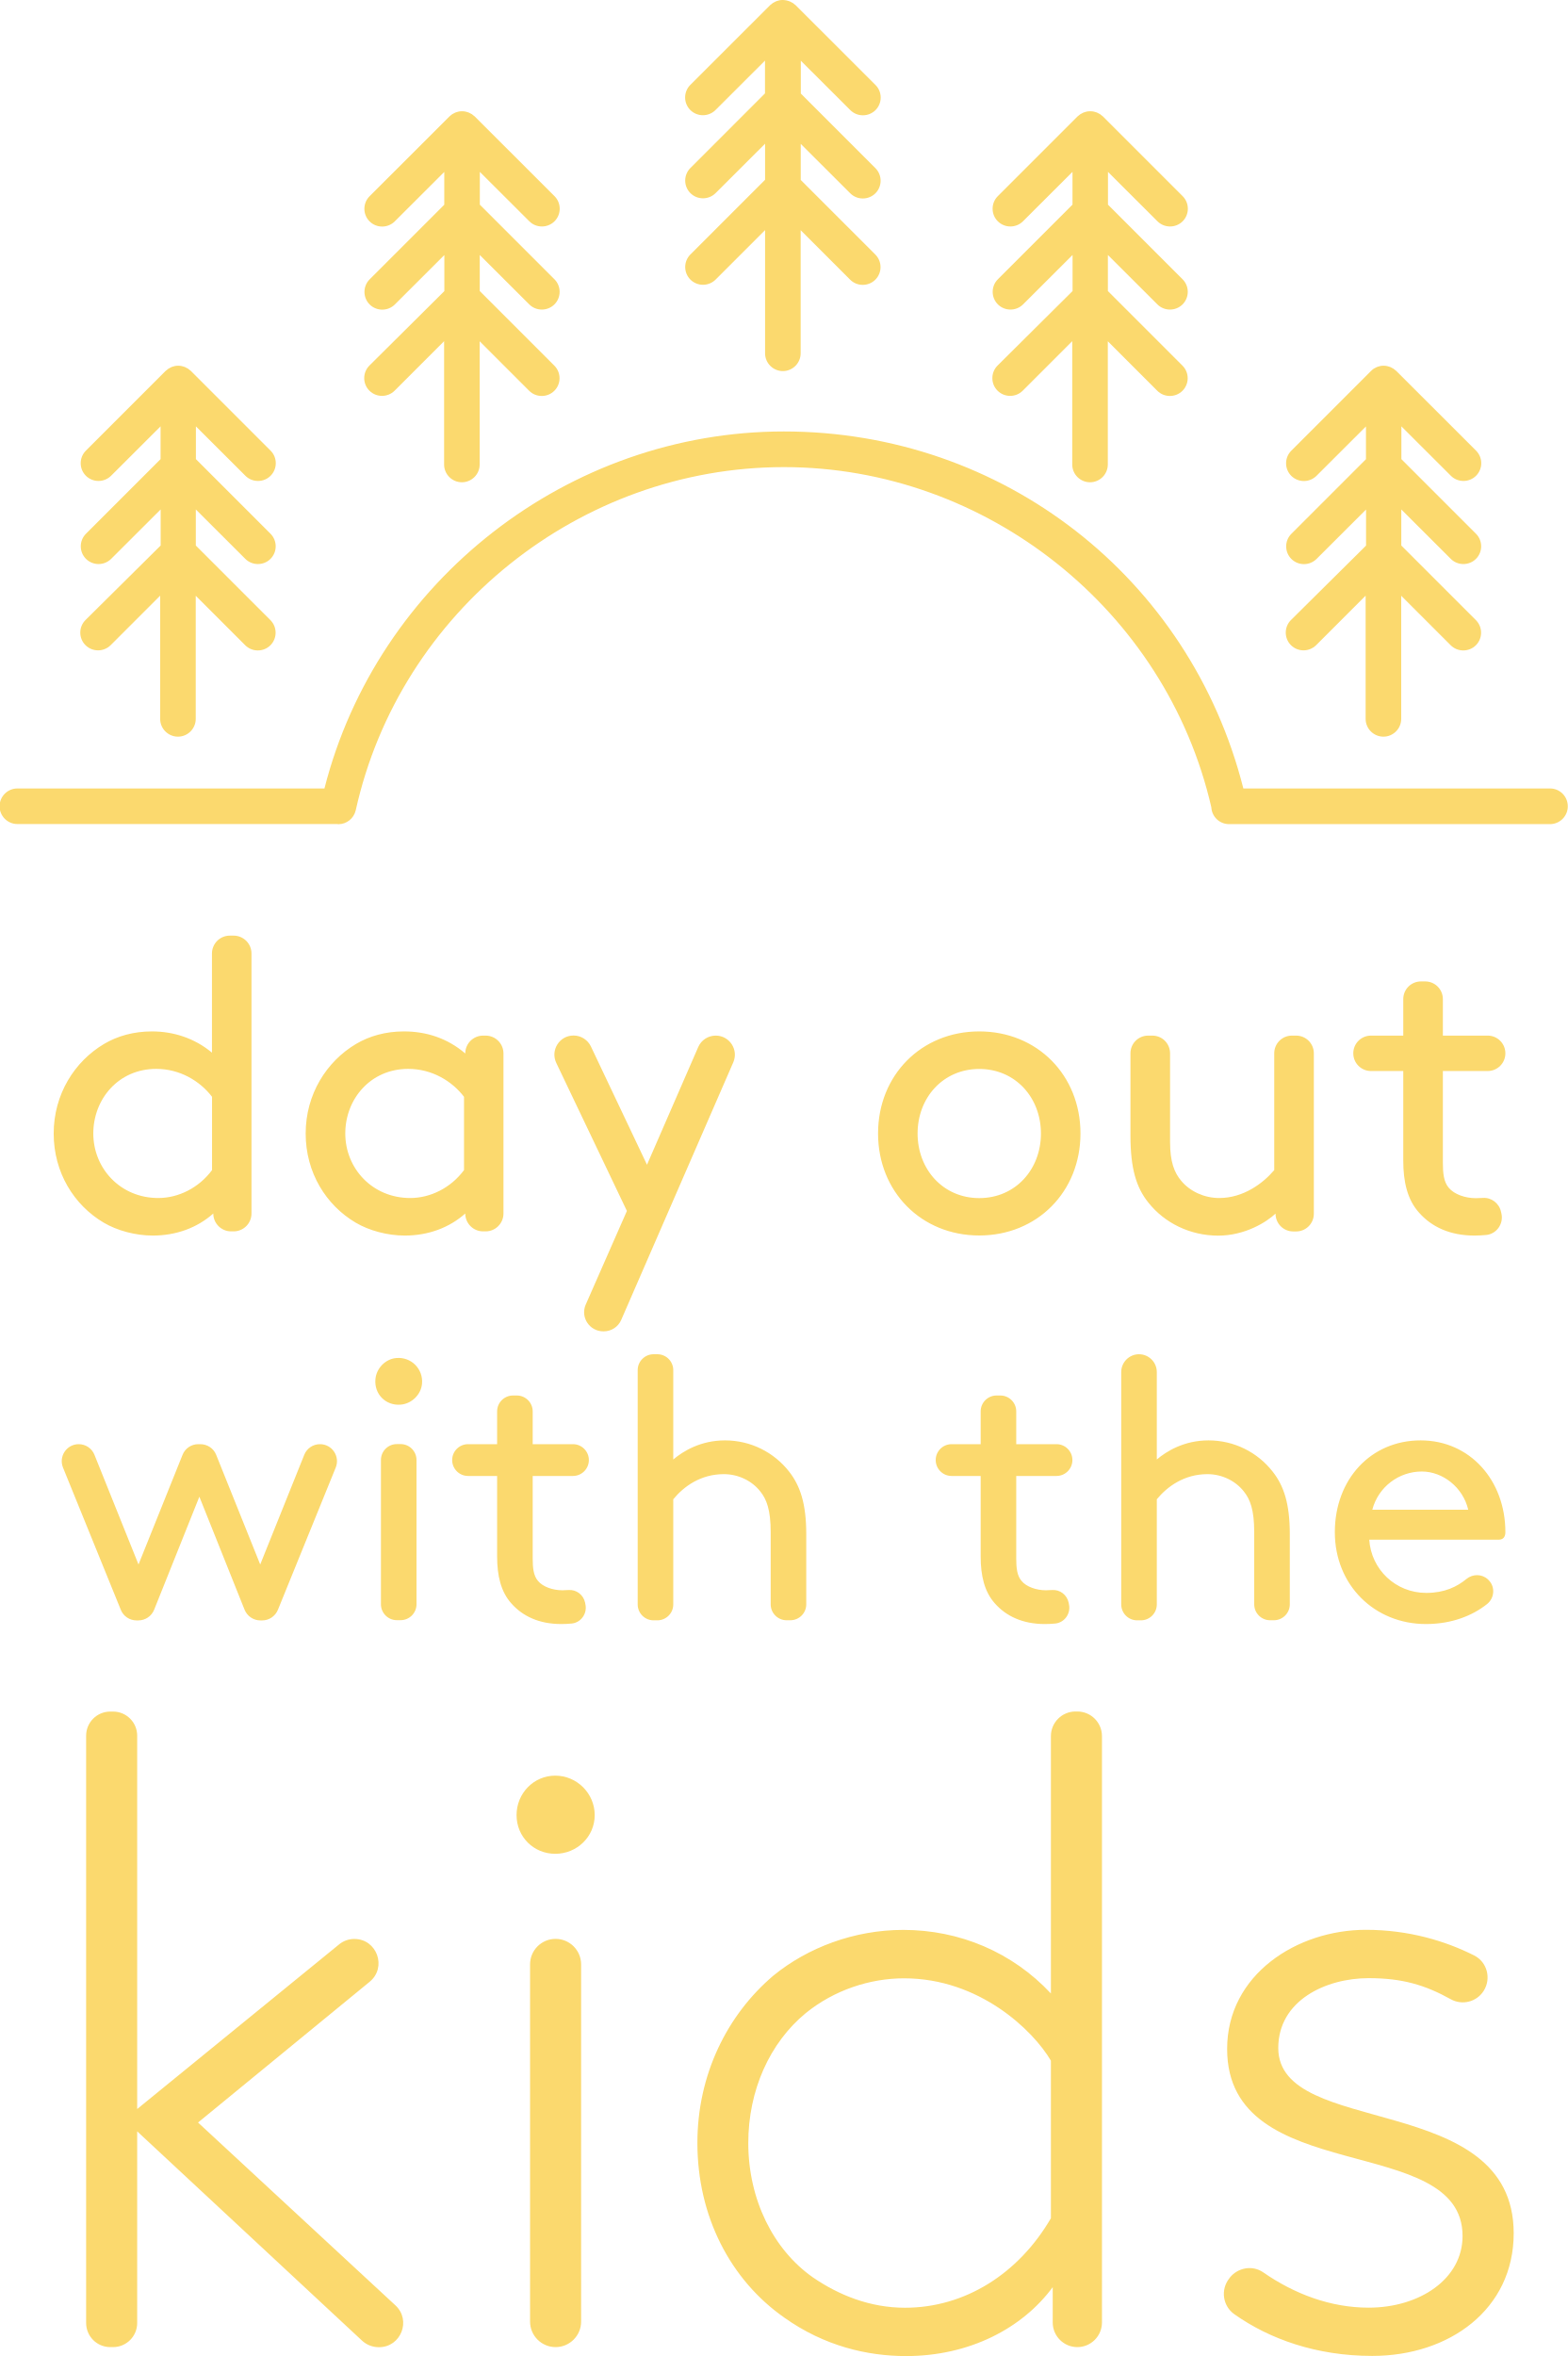
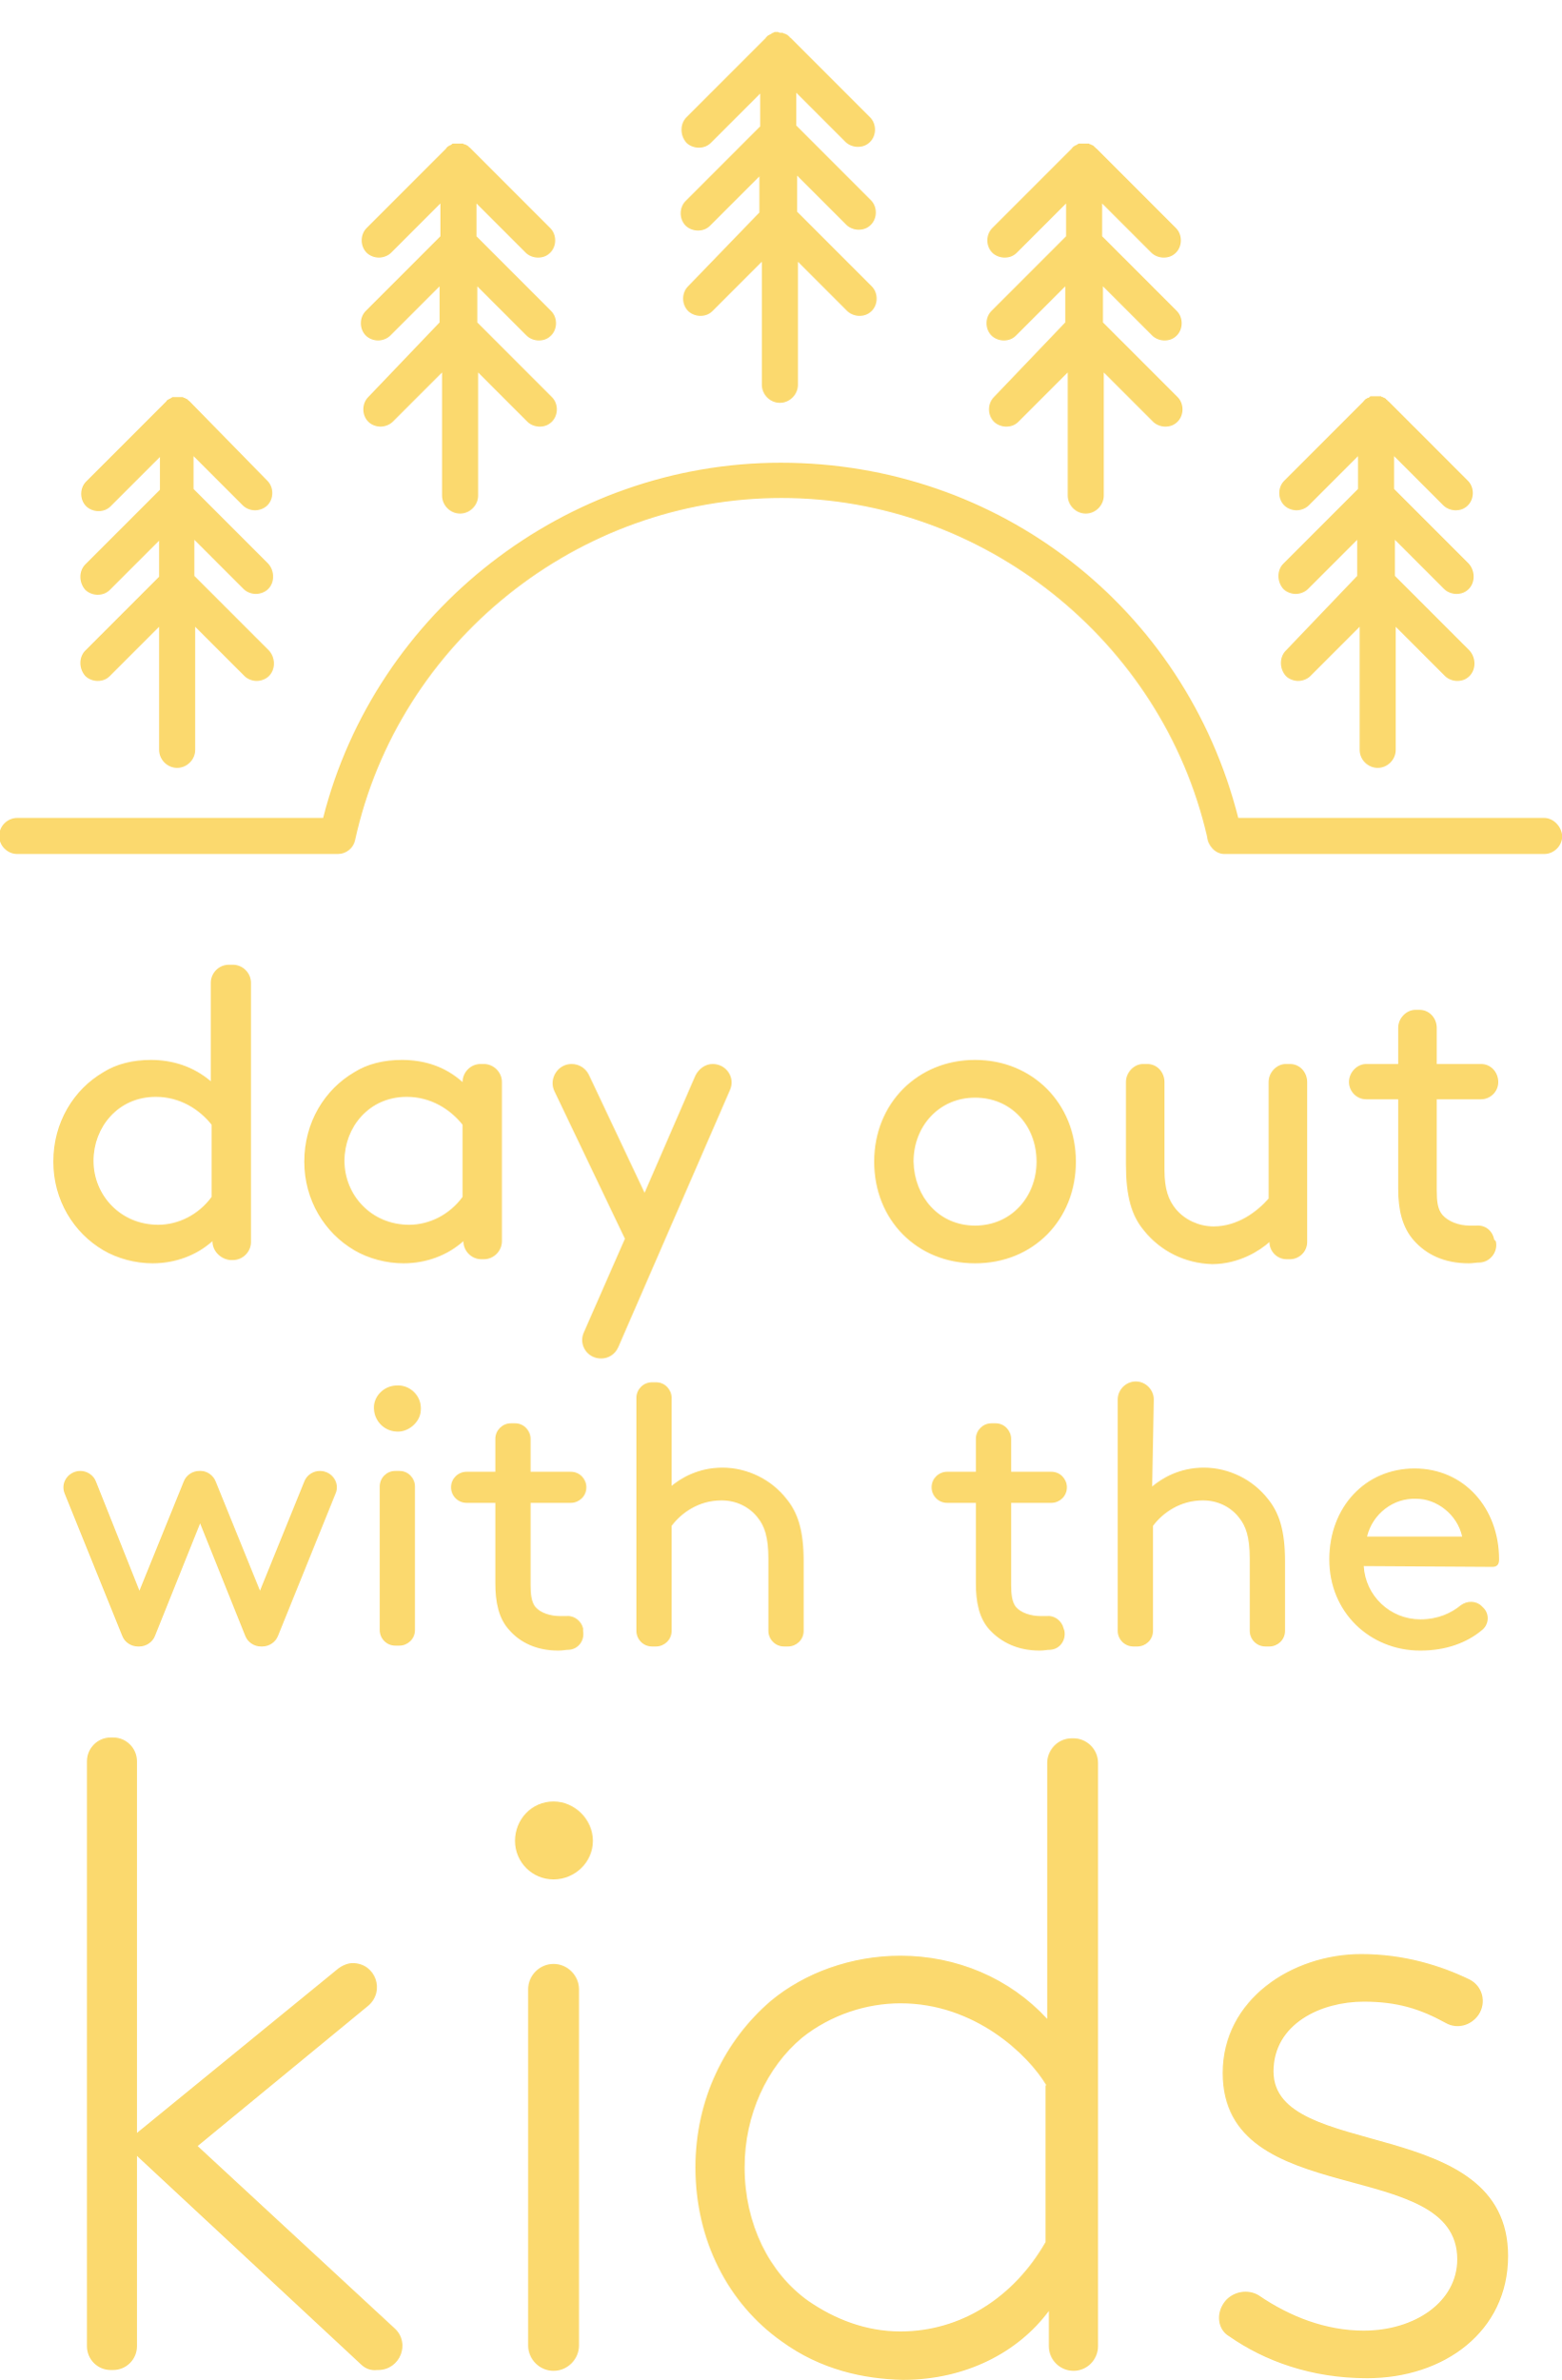
- <svg xmlns="http://www.w3.org/2000/svg" version="1.1" id="Layer_1" x="0px" y="0px" viewBox="0 0 190.39 286.08" style="enable-background:new 0 0 190.39 286.08;" xml:space="preserve">
+ <svg xmlns="http://www.w3.org/2000/svg" version="1.1" id="Layer_1" x="0px" y="0px" viewBox="0 0 190.4 290" style="enable-background:new 0 0 190.4 290;" xml:space="preserve">
  <style type="text/css">
	.st0{fill:#FBD96E;}
</style>
-   <path class="st0" d="M25.9,147.35c-1.92,1.72-4.5,2.68-7.34,2.68c-2.12,0-4.35-0.61-5.97-1.57c-3.59-2.12-6.07-6.07-6.07-10.82  c0-4.76,2.53-8.75,6.12-10.88c1.62-0.96,3.59-1.52,5.82-1.52c2.58,0,5.16,0.81,7.28,2.58v-12.04c0-1.2,0.97-2.17,2.17-2.17h0.46  c1.2,0,2.17,0.97,2.17,2.17v31.57c0,1.2-0.97,2.17-2.17,2.17h-0.3C26.87,149.52,25.9,148.55,25.9,147.35L25.9,147.35z M25.75,133.18  c-1.47-1.92-3.9-3.39-6.78-3.39c-4.6,0-7.64,3.69-7.64,7.84c0,4.25,3.29,7.84,7.89,7.84c2.43,0,4.91-1.21,6.53-3.39V133.18z   M56.5,147.35c-1.92,1.72-4.5,2.68-7.34,2.68c-2.12,0-4.35-0.61-5.97-1.57c-3.59-2.12-6.07-6.07-6.07-10.82  c0-4.76,2.53-8.75,6.12-10.88c1.62-0.96,3.59-1.52,5.82-1.52c2.68,0,5.26,0.81,7.44,2.68v0c0-1.2,0.97-2.17,2.17-2.17h0.3  c1.2,0,2.17,0.97,2.17,2.17v19.43c0,1.2-0.97,2.17-2.17,2.17h-0.3C57.47,149.52,56.5,148.55,56.5,147.35L56.5,147.35z M56.35,133.18  c-1.47-1.92-3.9-3.39-6.78-3.39c-4.6,0-7.64,3.69-7.64,7.84c0,4.25,3.29,7.84,7.89,7.84c2.43,0,4.91-1.21,6.53-3.39V133.18z   M71.13,158.41l5-11.37l-8.58-17.98c-0.73-1.54,0.39-3.32,2.09-3.32h0.02c0.9,0,1.71,0.52,2.1,1.33l6.81,14.36l6.22-14.29  c0.37-0.85,1.2-1.39,2.13-1.39l0,0c1.67,0,2.79,1.71,2.13,3.24l-13.61,31.28c-0.37,0.85-1.2,1.39-2.13,1.39h-0.04  C71.58,161.66,70.46,159.94,71.13,158.41z M118.92,125.24c7.03,0,12.29,5.31,12.29,12.39s-5.26,12.39-12.29,12.39  s-12.29-5.31-12.29-12.39S111.89,125.24,118.92,125.24z M118.92,145.48c4.4,0,7.49-3.49,7.49-7.84c0-4.35-3.09-7.84-7.49-7.84  c-4.4,0-7.49,3.49-7.49,7.84C111.43,141.98,114.52,145.48,118.92,145.48z M139.46,146.03c-1.47-1.82-2.18-4.15-2.18-8.14v-9.99  c0-1.19,0.96-2.15,2.15-2.15h0.51c1.19,0,2.15,0.96,2.15,2.15v10.75c0,2.43,0.51,3.74,1.37,4.75c1.06,1.27,2.78,2.07,4.6,2.07  c2.93,0,5.31-1.77,6.68-3.39V127.9c0-1.19,0.96-2.15,2.15-2.15h0.51c1.19,0,2.15,0.96,2.15,2.15v19.48c0,1.19-0.96,2.15-2.15,2.15  h-0.35c-1.19,0-2.15-0.96-2.15-2.15v-0.02c-1.06,1.01-3.69,2.68-6.98,2.68C144.52,150.03,141.43,148.51,139.46,146.03z   M182.33,147.36c0.28,1.25-0.59,2.48-1.86,2.6c-0.46,0.04-0.94,0.07-1.41,0.07c-2.99,0-5.21-1.06-6.73-2.78  c-1.42-1.57-1.92-3.74-1.92-6.32v-10.88h-3.92c-1.19,0-2.15-0.96-2.15-2.15v0c0-1.19,0.96-2.15,2.15-2.15h3.92v-4.43  c0-1.19,0.96-2.15,2.15-2.15h0.51c1.19,0,2.15,0.96,2.15,2.15v4.43h5.44c1.19,0,2.15,0.96,2.15,2.15v0c0,1.19-0.96,2.15-2.15,2.15  h-5.44v11.13c0,1.27,0.1,2.33,0.71,3.04c0.66,0.81,2.02,1.27,3.29,1.27c0.24,0,0.53-0.01,0.84-0.03c1.05-0.08,2,0.65,2.22,1.68  L182.33,147.36z M26.25,176.65l5.35,13.32l5.35-13.32c0.31-0.78,1.07-1.29,1.91-1.29h0c1.46,0,2.46,1.48,1.91,2.84l-7.02,17.27  c-0.32,0.78-1.07,1.29-1.91,1.29h-0.22c-0.84,0-1.6-0.51-1.92-1.3l-5.49-13.72l-5.49,13.72c-0.31,0.78-1.07,1.3-1.92,1.3h-0.22  c-0.84,0-1.6-0.51-1.91-1.29l-7.02-17.27c-0.55-1.36,0.45-2.84,1.91-2.84h0c0.84,0,1.6,0.51,1.91,1.29l5.35,13.32l5.35-13.32  c0.31-0.78,1.07-1.29,1.91-1.29h0.21C25.18,175.35,25.94,175.87,26.25,176.65z M48.13,164.9c1.8-0.16,3.28,1.32,3.12,3.12  c-0.12,1.33-1.26,2.43-2.59,2.54c-1.81,0.15-3.23-1.27-3.07-3.08C45.7,166.15,46.8,165.01,48.13,164.9z M48.19,175.35h0.46  c1.07,0,1.93,0.87,1.93,1.93v17.52c0,1.07-0.87,1.93-1.93,1.93h-0.46c-1.07,0-1.93-0.87-1.93-1.93v-17.52  C46.26,176.22,47.12,175.35,48.19,175.35z M71.09,194.8c0.25,1.12-0.53,2.23-1.67,2.34c-0.42,0.04-0.85,0.06-1.27,0.06  c-2.69,0-4.69-0.96-6.05-2.5c-1.27-1.41-1.73-3.37-1.73-5.69v-9.79h-3.53c-1.07,0-1.93-0.87-1.93-1.93l0,0  c0-1.07,0.87-1.93,1.93-1.93h3.53v-3.98c0-1.07,0.87-1.93,1.93-1.93h0.46c1.07,0,1.93,0.87,1.93,1.93v3.98h4.89  c1.07,0,1.93,0.87,1.93,1.93l0,0c0,1.07-0.87,1.93-1.93,1.93h-4.89v10.01c0,1.14,0.09,2.09,0.64,2.73c0.59,0.73,1.82,1.14,2.96,1.14  c0.21,0,0.48-0.01,0.76-0.03c0.95-0.07,1.8,0.59,2,1.52L71.09,194.8z M81.76,177.22c1.18-1,3.32-2.32,6.28-2.32  c3.14,0,5.96,1.46,7.78,3.78c1.36,1.73,2.09,3.92,2.09,7.6v8.53c0,1.07-0.87,1.93-1.93,1.93h-0.46c-1.07,0-1.93-0.87-1.93-1.93  v-8.76c0-2.73-0.5-4.01-1.27-4.96c-1-1.27-2.64-2.09-4.42-2.09c-2.82,0-4.87,1.5-6.14,3.05v12.77c0,1.07-0.87,1.93-1.93,1.93h-0.46  c-1.07,0-1.93-0.87-1.93-1.93v-28.45c0-1.07,0.87-1.93,1.93-1.93h0.46c1.07,0,1.93,0.87,1.93,1.93V177.22z M129.81,194.8  c0.25,1.12-0.53,2.23-1.67,2.34c-0.42,0.04-0.85,0.06-1.27,0.06c-2.68,0-4.69-0.96-6.05-2.5c-1.27-1.41-1.73-3.37-1.73-5.69v-9.79  h-3.53c-1.07,0-1.93-0.87-1.93-1.93l0,0c0-1.07,0.87-1.93,1.93-1.93h3.53v-3.98c0-1.07,0.87-1.93,1.93-1.93h0.46  c1.07,0,1.93,0.87,1.93,1.93v3.98h4.89c1.07,0,1.93,0.87,1.93,1.93l0,0c0,1.07-0.87,1.93-1.93,1.93h-4.89v10.01  c0,1.14,0.09,2.09,0.64,2.73c0.59,0.73,1.82,1.14,2.96,1.14c0.21,0,0.48-0.01,0.76-0.03c0.95-0.07,1.8,0.59,2,1.52L129.81,194.8z   M140.48,177.22c1.18-1,3.32-2.32,6.28-2.32c3.14,0,5.96,1.46,7.78,3.78c1.37,1.73,2.09,3.92,2.09,7.6v8.53  c0,1.07-0.87,1.93-1.93,1.93h-0.46c-1.07,0-1.93-0.87-1.93-1.93v-8.76c0-2.73-0.5-4.01-1.27-4.96c-1-1.27-2.64-2.09-4.41-2.09  c-2.82,0-4.87,1.5-6.15,3.05v12.77c0,1.07-0.87,1.93-1.93,1.93h-0.46c-1.07,0-1.93-0.87-1.93-1.93v-28.22  c0-1.19,0.97-2.16,2.16-2.16l0,0c1.19,0,2.16,0.97,2.16,2.16V177.22z M166.28,186.96c0.23,3.6,3.19,6.46,6.92,6.46  c2.24,0,3.75-0.76,4.88-1.69c0.77-0.63,1.88-0.63,2.61,0.05l0.05,0.05c0.86,0.82,0.77,2.21-0.16,2.95  c-1.73,1.37-4.22,2.42-7.42,2.42c-6.24,0-11.06-4.73-11.06-11.15c0-6.42,4.37-11.15,10.42-11.15c5.96,0,10.29,4.82,10.29,11.15  c0,0.37-0.12,0.9-0.79,0.91H166.28z M166.65,183.32h11.65c-0.64-2.73-3.1-4.64-5.64-4.64C169.88,178.68,167.38,180.54,166.65,183.32  z M43.96,284.21L16.66,258.8v23.27c0,1.62-1.31,2.93-2.93,2.93h-0.34c-1.62,0-2.93-1.31-2.93-2.93v-71.31  c0-1.62,1.31-2.93,2.93-2.93h0.34c1.62,0,2.93,1.31,2.93,2.93v45.33l24.52-19.99c0.52-0.43,1.18-0.66,1.85-0.66h0  c2.75,0,3.99,3.45,1.86,5.2l-20.84,17.09l23.97,22.2c1.96,1.81,0.67,5.08-1.99,5.08h-0.07C45.22,285,44.51,284.72,43.96,284.21z   M67.43,215.61c2.63,0,4.79,2.16,4.79,4.79c0,2.63-2.16,4.7-4.79,4.7c-2.63,0-4.7-2.07-4.7-4.7  C62.73,217.77,64.8,215.61,67.43,215.61z M67.47,235.43L67.47,235.43c1.71,0,3.1,1.39,3.1,3.1v43.37c0,1.71-1.39,3.1-3.1,3.1h0  c-1.71,0-3.1-1.39-3.1-3.1v-43.37C64.37,236.82,65.75,235.43,67.47,235.43z M95.23,281.41c-6.52-4.57-10.54-12.28-10.54-21.2  c0-8.26,3.59-15.54,9.24-20.33c4.13-3.37,9.78-5.54,15.76-5.54c6.85,0,13.26,2.72,17.93,7.72v-31.25c0-1.65,1.34-2.99,2.99-2.99  h0.22c1.65,0,2.99,1.34,2.99,2.99v71.2c0,1.65-1.34,2.99-2.99,2.99h0c-1.65,0-2.99-1.34-2.99-2.99v-4.29  c-3.69,5-10.11,8.37-17.83,8.37C105.34,286.08,100.12,284.89,95.23,281.41z M127.62,250.22c-2.17-3.7-8.7-10-17.83-10  c-4.13,0-8.48,1.41-11.96,4.24c-4.35,3.59-6.96,9.35-6.96,15.76c0,6.85,3.04,12.94,7.83,16.3c3.15,2.17,6.96,3.7,11.2,3.7  c7.28,0,13.8-4.13,17.72-10.87V250.22z M149.34,276.57c0.98-1.23,2.76-1.55,4.06-0.65c3.79,2.63,8.18,4.29,12.8,4.29  c6.2,0,11.41-3.48,11.41-8.7c0-12.72-28.59-5.76-28.59-22.72c0-9.02,8.48-14.46,16.85-14.46c5.2,0,9.68,1.36,13.16,3.12  c1.58,0.8,2.09,2.81,1.14,4.3l0,0c-0.85,1.34-2.61,1.78-3.99,1.01c-3.12-1.73-5.88-2.56-9.97-2.56c-5.22,0-10.98,2.72-10.98,8.48  c0,10.98,28.59,5.11,28.59,22.5c0,9.24-7.83,14.89-17.17,14.89c-6.82,0-12.52-2.07-16.75-5.06c-1.42-1-1.7-2.99-0.62-4.35  L149.34,276.57z M188.23,95.74h-37.24c-6.48-25.6-29.2-43.35-55.79-43.35C69,52.39,45.82,70.52,39.4,95.74H2.11  c-1.19,0-2.16,0.97-2.16,2.16c0,1.19,0.97,2.16,2.16,2.16h38.83c0.05,0,0.1,0.02,0.15,0.02c0.99,0,1.88-0.69,2.11-1.69  c5.35-24.15,27.22-41.67,51.99-41.67c24.61,0,46.41,17.36,51.91,41.3c0.06,1.14,0.99,2.05,2.15,2.05h38.98  c1.19,0,2.16-0.97,2.16-2.16C190.39,96.7,189.42,95.74,188.23,95.74z M83.84,30.9c-0.84,0.84-0.84,2.21,0,3.05  c0.42,0.42,0.98,0.63,1.53,0.63c0.55,0,1.11-0.21,1.53-0.63l6.01-6.01v14.96c0,1.19,0.97,2.16,2.16,2.16c1.19,0,2.16-0.97,2.16-2.16  V27.95l6.01,6.01c0.42,0.42,0.97,0.63,1.53,0.63c0.55,0,1.11-0.21,1.53-0.63c0.84-0.84,0.84-2.21,0-3.05l-9.06-9.06v-4.38l6.01,6  c0.42,0.42,0.97,0.63,1.53,0.63c0.55,0,1.11-0.21,1.53-0.63c0.84-0.84,0.84-2.21,0-3.05l-9.06-9.06V7.37l6.01,6  c0.42,0.42,0.97,0.63,1.53,0.63c0.55,0,1.11-0.21,1.53-0.63c0.84-0.84,0.84-2.21,0-3.05l-9.7-9.69c-0.02-0.02-0.05-0.04-0.08-0.06  c-0.08-0.07-0.16-0.14-0.25-0.2c-0.06-0.04-0.12-0.07-0.19-0.1c-0.06-0.03-0.12-0.07-0.19-0.1c-0.07-0.03-0.15-0.05-0.22-0.07  c-0.06-0.02-0.12-0.04-0.18-0.05C95.36,0.02,95.23,0.01,95.1,0c-0.01,0-0.03,0-0.04,0c-0.01,0-0.03,0-0.04,0  c-0.13,0-0.26,0.01-0.38,0.04c-0.06,0.01-0.12,0.04-0.18,0.05c-0.07,0.02-0.15,0.04-0.22,0.07c-0.07,0.03-0.12,0.06-0.19,0.1  c-0.06,0.03-0.13,0.06-0.19,0.1c-0.09,0.06-0.17,0.13-0.25,0.2c-0.02,0.02-0.05,0.04-0.08,0.06l-9.7,9.69  c-0.84,0.84-0.84,2.21,0,3.05c0.42,0.42,0.98,0.63,1.53,0.63c0.55,0,1.11-0.21,1.53-0.63l6.01-6v3.98l-9.06,9.06  c-0.84,0.84-0.84,2.21,0,3.05c0.42,0.42,0.98,0.63,1.53,0.63c0.55,0,1.11-0.21,1.53-0.63l6.01-6v4.38L83.84,30.9z M121.14,44.39  c-0.84,0.84-0.84,2.21,0,3.05c0.42,0.42,0.98,0.63,1.53,0.63c0.55,0,1.11-0.21,1.53-0.63l6.01-6.01V56.4c0,1.19,0.97,2.16,2.16,2.16  c1.19,0,2.16-0.97,2.16-2.16V41.44l6.01,6.01c0.42,0.42,0.97,0.63,1.53,0.63c0.55,0,1.11-0.21,1.53-0.63c0.84-0.84,0.84-2.21,0-3.05  l-9.06-9.06v-4.38l6.01,6c0.42,0.42,0.97,0.63,1.53,0.63c0.55,0,1.11-0.21,1.53-0.63c0.84-0.84,0.84-2.21,0-3.05l-9.06-9.06v-3.98  l6.01,6c0.42,0.42,0.97,0.63,1.53,0.63c0.55,0,1.11-0.21,1.53-0.63c0.84-0.84,0.84-2.21,0-3.05l-9.69-9.69  c-0.02-0.02-0.05-0.04-0.08-0.06c-0.08-0.07-0.16-0.14-0.25-0.2c-0.06-0.04-0.12-0.07-0.19-0.1c-0.06-0.03-0.12-0.07-0.19-0.1  c-0.07-0.03-0.15-0.05-0.22-0.07c-0.06-0.02-0.12-0.04-0.18-0.05c-0.13-0.03-0.26-0.04-0.38-0.04c-0.01,0-0.03,0-0.04,0  c-0.01,0-0.03,0-0.04,0c-0.13,0-0.26,0.01-0.39,0.04c-0.06,0.01-0.12,0.04-0.18,0.05c-0.07,0.02-0.15,0.04-0.22,0.07  c-0.07,0.03-0.12,0.06-0.19,0.1c-0.06,0.03-0.13,0.06-0.19,0.1c-0.09,0.06-0.17,0.13-0.25,0.2c-0.02,0.02-0.05,0.04-0.08,0.06  l-9.69,9.69c-0.84,0.84-0.84,2.21,0,3.05c0.42,0.42,0.98,0.63,1.53,0.63c0.55,0,1.11-0.21,1.53-0.63l6.01-6v3.98l-9.06,9.06  c-0.84,0.84-0.84,2.21,0,3.05c0.42,0.42,0.98,0.63,1.53,0.63c0.55,0,1.11-0.21,1.53-0.63l6.01-6v4.38L121.14,44.39z M156.77,75.29  c-0.84,0.84-0.84,2.21,0,3.05c0.42,0.42,0.98,0.63,1.53,0.63s1.1-0.21,1.53-0.63l6.01-6.01v14.96c0,1.19,0.97,2.16,2.16,2.16  c1.19,0,2.16-0.97,2.16-2.16V72.34l6.01,6.01c0.42,0.42,0.97,0.63,1.53,0.63c0.55,0,1.11-0.21,1.53-0.63c0.84-0.84,0.84-2.21,0-3.05  l-9.06-9.06v-4.38l6.01,6c0.42,0.42,0.97,0.63,1.53,0.63c0.55,0,1.11-0.21,1.53-0.63c0.84-0.84,0.84-2.21,0-3.05l-9.06-9.06v-3.98  l6.01,6c0.42,0.42,0.97,0.63,1.53,0.63c0.55,0,1.11-0.21,1.53-0.63c0.84-0.84,0.84-2.21,0-3.05l-9.7-9.69  c-0.02-0.02-0.05-0.04-0.08-0.06c-0.08-0.07-0.16-0.14-0.25-0.2c-0.06-0.04-0.12-0.07-0.19-0.1c-0.06-0.03-0.12-0.07-0.19-0.1  c-0.07-0.03-0.15-0.05-0.22-0.07c-0.06-0.02-0.12-0.04-0.18-0.05c-0.13-0.03-0.26-0.04-0.38-0.04c-0.01,0-0.02,0-0.04,0  s-0.03,0-0.04,0c-0.13,0-0.26,0.01-0.38,0.04c-0.06,0.01-0.12,0.04-0.18,0.05c-0.07,0.02-0.15,0.04-0.22,0.07  c-0.07,0.03-0.12,0.06-0.19,0.1c-0.06,0.03-0.13,0.06-0.19,0.1c-0.09,0.06-0.17,0.13-0.24,0.2c-0.03,0.02-0.06,0.04-0.08,0.07  l-9.69,9.69c-0.84,0.84-0.84,2.21,0,3.05c0.42,0.42,0.98,0.63,1.53,0.63s1.1-0.21,1.53-0.63l6.01-6v3.98l-9.06,9.06  c-0.84,0.84-0.84,2.21,0,3.05c0.42,0.42,0.98,0.63,1.53,0.63s1.1-0.21,1.53-0.63l6.01-6v4.38L156.77,75.29z M10.38,75.29  c-0.84,0.84-0.84,2.21,0,3.05c0.42,0.42,0.98,0.63,1.53,0.63c0.55,0,1.1-0.21,1.53-0.63l6.01-6.01v14.96c0,1.19,0.97,2.16,2.16,2.16  c1.19,0,2.16-0.97,2.16-2.16V72.34l6.01,6.01c0.42,0.42,0.97,0.63,1.53,0.63s1.11-0.21,1.53-0.63c0.84-0.84,0.84-2.21,0-3.05  l-9.06-9.06v-4.38l6.01,6c0.42,0.42,0.97,0.63,1.53,0.63s1.11-0.21,1.53-0.63c0.84-0.84,0.84-2.21,0-3.05l-9.06-9.06v-3.98l6.01,6  c0.42,0.42,0.97,0.63,1.53,0.63s1.11-0.21,1.53-0.63c0.84-0.84,0.84-2.21,0-3.05l-9.69-9.69c-0.02-0.02-0.05-0.04-0.08-0.06  c-0.08-0.07-0.16-0.14-0.25-0.2c-0.06-0.04-0.12-0.07-0.19-0.1c-0.06-0.03-0.12-0.07-0.19-0.1c-0.07-0.03-0.15-0.05-0.22-0.07  c-0.06-0.02-0.12-0.04-0.18-0.05c-0.13-0.03-0.26-0.04-0.38-0.04c-0.01,0-0.03,0-0.04,0c-0.01,0-0.02,0-0.04,0  c-0.13,0-0.26,0.01-0.38,0.04c-0.06,0.01-0.12,0.04-0.18,0.05c-0.07,0.02-0.15,0.04-0.22,0.07c-0.06,0.03-0.12,0.06-0.18,0.1  c-0.06,0.03-0.13,0.06-0.19,0.1c-0.09,0.06-0.17,0.13-0.25,0.2c-0.03,0.02-0.05,0.04-0.08,0.06l-9.69,9.69  c-0.84,0.84-0.84,2.21,0,3.05c0.42,0.42,0.98,0.63,1.53,0.63c0.55,0,1.1-0.21,1.53-0.63l6.01-6v3.98l-9.06,9.06  c-0.84,0.84-0.84,2.21,0,3.05c0.42,0.42,0.98,0.63,1.53,0.63c0.55,0,1.1-0.21,1.53-0.63l6.01-6v4.38L10.38,75.29z M44.86,44.39  c-0.84,0.84-0.84,2.21,0,3.05c0.42,0.42,0.98,0.63,1.53,0.63c0.55,0,1.11-0.21,1.53-0.63l6.01-6.01V56.4c0,1.19,0.97,2.16,2.16,2.16  c1.19,0,2.16-0.97,2.16-2.16V41.44l6.01,6.01c0.42,0.42,0.97,0.63,1.53,0.63c0.55,0,1.11-0.21,1.53-0.63c0.84-0.84,0.84-2.21,0-3.05  l-9.06-9.06v-4.38l6.01,6c0.42,0.42,0.97,0.63,1.53,0.63c0.55,0,1.11-0.21,1.53-0.63c0.84-0.84,0.84-2.21,0-3.05l-9.06-9.06v-3.98  l6.01,6c0.42,0.42,0.97,0.63,1.53,0.63c0.55,0,1.11-0.21,1.53-0.63c0.84-0.84,0.84-2.21,0-3.05l-9.7-9.69  c-0.02-0.02-0.05-0.04-0.08-0.06c-0.08-0.07-0.16-0.14-0.25-0.2c-0.06-0.04-0.12-0.07-0.19-0.1c-0.06-0.03-0.12-0.07-0.19-0.1  c-0.07-0.03-0.15-0.05-0.22-0.07c-0.06-0.02-0.12-0.04-0.18-0.05c-0.13-0.03-0.26-0.04-0.38-0.04c-0.01,0-0.03,0-0.04,0  c-0.01,0-0.03,0-0.04,0c-0.13,0-0.26,0.01-0.38,0.04c-0.06,0.01-0.12,0.04-0.18,0.05c-0.07,0.02-0.15,0.04-0.22,0.07  c-0.07,0.03-0.12,0.06-0.19,0.1c-0.06,0.03-0.13,0.06-0.19,0.1c-0.09,0.06-0.17,0.13-0.25,0.2c-0.03,0.02-0.06,0.04-0.08,0.07  l-9.7,9.69c-0.84,0.84-0.84,2.21,0,3.05c0.42,0.42,0.98,0.63,1.53,0.63c0.55,0,1.11-0.21,1.53-0.63l6.01-6v3.98l-9.06,9.06  c-0.84,0.84-0.84,2.21,0,3.05c0.42,0.42,0.98,0.63,1.53,0.63c0.55,0,1.11-0.21,1.53-0.63l6.01-6v4.38L44.86,44.39z" />
+   <path class="st0" d="M25.9,151.3c-1.9,1.7-4.5,2.7-7.3,2.7c-2.1,0-4.3-0.6-6-1.6c-3.6-2.1-6.1-6.1-6.1-10.8c0-4.8,2.5-8.8,6.1-10.9  c1.6-1,3.6-1.5,5.8-1.5c2.6,0,5.2,0.8,7.3,2.6v-12c0-1.2,1-2.2,2.2-2.2h0.5c1.2,0,2.2,1,2.2,2.2v31.6c0,1.2-1,2.2-2.2,2.2h-0.3  C26.9,153.5,25.9,152.5,25.9,151.3L25.9,151.3z M25.8,137.1c-1.5-1.9-3.9-3.4-6.8-3.4c-4.6,0-7.6,3.7-7.6,7.8c0,4.2,3.3,7.8,7.9,7.8  c2.4,0,4.9-1.2,6.5-3.4V137.1z M56.5,151.3c-1.9,1.7-4.5,2.7-7.3,2.7c-2.1,0-4.3-0.6-6-1.6c-3.6-2.1-6.1-6.1-6.1-10.8  c0-4.8,2.5-8.8,6.1-10.9c1.6-1,3.6-1.5,5.8-1.5c2.7,0,5.3,0.8,7.4,2.7l0,0c0-1.2,1-2.2,2.2-2.2H59c1.2,0,2.2,1,2.2,2.2v19.4  c0,1.2-1,2.2-2.2,2.2h-0.3C57.5,153.5,56.5,152.5,56.5,151.3L56.5,151.3z M56.4,137.1c-1.5-1.9-3.9-3.4-6.8-3.4  c-4.6,0-7.6,3.7-7.6,7.8c0,4.2,3.3,7.8,7.9,7.8c2.4,0,4.9-1.2,6.5-3.4V137.1z M71.2,162.4l5-11.4l-8.6-18c-0.7-1.5,0.4-3.3,2.1-3.3  h0c0.9,0,1.7,0.5,2.1,1.3l6.8,14.4l6.2-14.3c0.4-0.8,1.2-1.4,2.1-1.4l0,0c1.7,0,2.8,1.7,2.1,3.2l-13.6,31.3  c-0.4,0.9-1.2,1.4-2.1,1.4h0C71.6,165.6,70.5,163.9,71.2,162.4z M118.9,129.2c7,0,12.3,5.3,12.3,12.4S126,154,118.9,154  s-12.3-5.3-12.3-12.4S111.9,129.2,118.9,129.2z M118.9,149.4c4.4,0,7.5-3.5,7.5-7.8c0-4.4-3.1-7.8-7.5-7.8s-7.5,3.5-7.5,7.8  C111.5,145.9,114.5,149.4,118.9,149.4z M139.5,150c-1.5-1.8-2.2-4.1-2.2-8.1v-10c0-1.2,1-2.2,2.1-2.2h0.5c1.2,0,2.1,1,2.1,2.2v10.7  c0,2.4,0.5,3.7,1.4,4.8c1.1,1.3,2.8,2.1,4.6,2.1c2.9,0,5.3-1.8,6.7-3.4v-14.2c0-1.2,1-2.2,2.1-2.2h0.5c1.2,0,2.1,1,2.1,2.2v19.5  c0,1.2-1,2.1-2.1,2.1h-0.4c-1.2,0-2.1-1-2.1-2.1v0c-1.1,1-3.7,2.7-7,2.7C144.5,154,141.5,152.5,139.5,150z M182.4,151.3  c0.3,1.2-0.6,2.5-1.9,2.6c-0.5,0-0.9,0.1-1.4,0.1c-3,0-5.2-1.1-6.7-2.8c-1.4-1.6-1.9-3.7-1.9-6.3V134h-3.9c-1.2,0-2.1-1-2.1-2.1l0,0  c0-1.2,1-2.2,2.1-2.2h3.9v-4.4c0-1.2,1-2.2,2.1-2.2h0.5c1.2,0,2.1,1,2.1,2.2v4.4h5.4c1.2,0,2.1,1,2.1,2.2l0,0c0,1.2-1,2.1-2.1,2.1  h-5.4v11.1c0,1.3,0.1,2.3,0.7,3c0.7,0.8,2,1.3,3.3,1.3c0.2,0,0.5,0,0.8,0c1.1-0.1,2,0.6,2.2,1.7L182.4,151.3z M26.3,180.6l5.4,13.3  l5.4-13.3c0.3-0.8,1.1-1.3,1.9-1.3l0,0c1.5,0,2.5,1.5,1.9,2.8l-7,17.3c-0.3,0.8-1.1,1.3-1.9,1.3h-0.2c-0.8,0-1.6-0.5-1.9-1.3  l-5.5-13.7l-5.5,13.7c-0.3,0.8-1.1,1.3-1.9,1.3h-0.2c-0.8,0-1.6-0.5-1.9-1.3l-7-17.3c-0.6-1.4,0.5-2.8,1.9-2.8l0,0  c0.8,0,1.6,0.5,1.9,1.3l5.3,13.3l5.4-13.3c0.3-0.8,1.1-1.3,1.9-1.3h0.2C25.2,179.3,26,179.8,26.3,180.6z M48.2,168.9  c1.8-0.2,3.3,1.3,3.1,3.1c-0.1,1.3-1.3,2.4-2.6,2.5c-1.8,0.1-3.2-1.3-3.1-3.1C45.7,170.1,46.8,169,48.2,168.9z M48.2,179.3h0.5  c1.1,0,1.9,0.9,1.9,1.9v17.5c0,1.1-0.9,1.9-1.9,1.9h-0.5c-1.1,0-1.9-0.9-1.9-1.9v-17.5C46.3,180.2,47.1,179.3,48.2,179.3z   M71.1,198.8c0.2,1.1-0.5,2.2-1.7,2.3c-0.4,0-0.8,0.1-1.3,0.1c-2.7,0-4.7-1-6-2.5c-1.3-1.4-1.7-3.4-1.7-5.7v-9.8h-3.5  c-1.1,0-1.9-0.9-1.9-1.9l0,0c0-1.1,0.9-1.9,1.9-1.9h3.5v-4c0-1.1,0.9-1.9,1.9-1.9h0.5c1.1,0,1.9,0.9,1.9,1.9v4h4.9  c1.1,0,1.9,0.9,1.9,1.9l0,0c0,1.1-0.9,1.9-1.9,1.9h-4.9v10c0,1.1,0.1,2.1,0.6,2.7c0.6,0.7,1.8,1.1,3,1.1c0.2,0,0.5,0,0.8,0  c0.9-0.1,1.8,0.6,2,1.5L71.1,198.8z M81.8,181.2c1.2-1,3.3-2.3,6.3-2.3c3.1,0,6,1.5,7.8,3.8c1.4,1.7,2.1,3.9,2.1,7.6v8.5  c0,1.1-0.9,1.9-1.9,1.9h-0.5c-1.1,0-1.9-0.9-1.9-1.9V190c0-2.7-0.5-4-1.3-5c-1-1.3-2.6-2.1-4.4-2.1c-2.8,0-4.9,1.5-6.1,3.1v12.8  c0,1.1-0.9,1.9-1.9,1.9h-0.5c-1.1,0-1.9-0.9-1.9-1.9v-28.4c0-1.1,0.9-1.9,1.9-1.9h0.5c1.1,0,1.9,0.9,1.9,1.9V181.2z M129.8,198.8  c0.2,1.1-0.5,2.2-1.7,2.3c-0.4,0-0.8,0.1-1.3,0.1c-2.7,0-4.7-1-6.1-2.5c-1.3-1.4-1.7-3.4-1.7-5.7v-9.8h-3.5c-1.1,0-1.9-0.9-1.9-1.9  l0,0c0-1.1,0.9-1.9,1.9-1.9h3.5v-4c0-1.1,0.9-1.9,1.9-1.9h0.5c1.1,0,1.9,0.9,1.9,1.9v4h4.9c1.1,0,1.9,0.9,1.9,1.9l0,0  c0,1.1-0.9,1.9-1.9,1.9h-4.9v10c0,1.1,0.1,2.1,0.6,2.7c0.6,0.7,1.8,1.1,3,1.1c0.2,0,0.5,0,0.8,0c0.9-0.1,1.8,0.6,2,1.5L129.8,198.8z   M140.5,181.2c1.2-1,3.3-2.3,6.3-2.3c3.1,0,6,1.5,7.8,3.8c1.4,1.7,2.1,3.9,2.1,7.6v8.5c0,1.1-0.9,1.9-1.9,1.9h-0.5  c-1.1,0-1.9-0.9-1.9-1.9V190c0-2.7-0.5-4-1.3-5c-1-1.3-2.6-2.1-4.4-2.1c-2.8,0-4.9,1.5-6.1,3.1v12.8c0,1.1-0.9,1.9-1.9,1.9h-0.5  c-1.1,0-1.9-0.9-1.9-1.9v-28.2c0-1.2,1-2.2,2.2-2.2l0,0c1.2,0,2.2,1,2.2,2.2L140.5,181.2L140.5,181.2z M166.3,190.9  c0.2,3.6,3.2,6.5,6.9,6.5c2.2,0,3.8-0.8,4.9-1.7c0.8-0.6,1.9-0.6,2.6,0.1l0.1,0.1c0.9,0.8,0.8,2.2-0.2,2.9c-1.7,1.4-4.2,2.4-7.4,2.4  c-6.2,0-11.1-4.7-11.1-11.1s4.4-11.1,10.4-11.1c6,0,10.3,4.8,10.3,11.1c0,0.4-0.1,0.9-0.8,0.9L166.3,190.9L166.3,190.9z   M166.7,187.3h11.6c-0.6-2.7-3.1-4.6-5.6-4.6C169.9,182.6,167.4,184.5,166.7,187.3z M44,288.2l-27.3-25.4V286c0,1.6-1.3,2.9-2.9,2.9  h-0.3c-1.6,0-2.9-1.3-2.9-2.9v-71.3c0-1.6,1.3-2.9,2.9-2.9h0.3c1.6,0,2.9,1.3,2.9,2.9V260l24.5-20c0.5-0.4,1.2-0.7,1.8-0.7l0,0  c2.8,0,4,3.4,1.9,5.2l-20.8,17.1l24,22.2c2,1.8,0.7,5.1-2,5.1H46C45.2,289,44.5,288.7,44,288.2z M67.5,219.6c2.6,0,4.8,2.2,4.8,4.8  c0,2.6-2.2,4.7-4.8,4.7s-4.7-2.1-4.7-4.7S64.8,219.6,67.5,219.6z M67.5,239.4L67.5,239.4c1.7,0,3.1,1.4,3.1,3.1v43.4  c0,1.7-1.4,3.1-3.1,3.1l0,0c-1.7,0-3.1-1.4-3.1-3.1v-43.4C64.4,240.8,65.8,239.4,67.5,239.4z M95.3,285.4  c-6.5-4.6-10.5-12.3-10.5-21.2c0-8.3,3.6-15.5,9.2-20.3c4.1-3.4,9.8-5.5,15.8-5.5c6.8,0,13.3,2.7,17.9,7.7v-31.2c0-1.6,1.3-3,3-3  h0.2c1.6,0,3,1.3,3,3V286c0,1.6-1.3,3-3,3l0,0c-1.6,0-3-1.3-3-3v-4.3c-3.7,5-10.1,8.4-17.8,8.4C105.4,290,100.1,288.9,95.3,285.4z   M127.6,254.2c-2.2-3.7-8.7-10-17.8-10c-4.1,0-8.5,1.4-12,4.2c-4.3,3.6-7,9.4-7,15.8c0,6.9,3,12.9,7.8,16.3c3.2,2.2,7,3.7,11.2,3.7  c7.3,0,13.8-4.1,17.7-10.9V254.2z M149.4,280.5c1-1.2,2.8-1.5,4.1-0.7c3.8,2.6,8.2,4.3,12.8,4.3c6.2,0,11.4-3.5,11.4-8.7  c0-12.7-28.6-5.8-28.6-22.7c0-9,8.5-14.5,16.9-14.5c5.2,0,9.7,1.4,13.2,3.1c1.6,0.8,2.1,2.8,1.1,4.3l0,0c-0.9,1.3-2.6,1.8-4,1  c-3.1-1.7-5.9-2.6-10-2.6c-5.2,0-11,2.7-11,8.5c0,11,28.6,5.1,28.6,22.5c0,9.2-7.8,14.9-17.2,14.9c-6.8,0-12.5-2.1-16.8-5.1  C148.5,284,148.2,282,149.4,280.5L149.4,280.5z M188.3,99.7H151c-6.5-25.6-29.2-43.3-55.8-43.3c-26.2,0-49.4,18.1-55.8,43.3H2.1  c-1.2,0-2.2,1-2.2,2.2s1,2.2,2.2,2.2H41c0,0,0.1,0,0.2,0c1,0,1.9-0.7,2.1-1.7c5.3-24.2,27.2-41.7,52-41.7  c24.6,0,46.4,17.4,51.9,41.3c0.1,1.1,1,2.1,2.1,2.1h39c1.2,0,2.2-1,2.2-2.2C190.4,100.7,189.4,99.7,188.3,99.7z M83.9,34.9  c-0.8,0.8-0.8,2.2,0,3c0.4,0.4,1,0.6,1.5,0.6c0.6,0,1.1-0.2,1.5-0.6l6-6v15c0,1.2,1,2.2,2.2,2.2s2.2-1,2.2-2.2v-15l6,6  c0.4,0.4,1,0.6,1.5,0.6c0.6,0,1.1-0.2,1.5-0.6c0.8-0.8,0.8-2.2,0-3l-9.1-9.1v-4.4l6,6c0.4,0.4,1,0.6,1.5,0.6c0.6,0,1.1-0.2,1.5-0.6  c0.8-0.8,0.8-2.2,0-3l-9.1-9.1v-4l6,6c0.4,0.4,1,0.6,1.5,0.6c0.6,0,1.1-0.2,1.5-0.6c0.8-0.8,0.8-2.2,0-3l-9.7-9.7c0,0-0.1,0-0.1-0.1  c-0.1-0.1-0.2-0.1-0.2-0.2c-0.1,0-0.1-0.1-0.2-0.1c-0.1,0-0.1-0.1-0.2-0.1c-0.1,0-0.2,0-0.2-0.1c-0.1,0-0.1,0-0.2,0  c-0.2,0-0.3,0-0.4-0.1c0,0,0,0,0,0s0,0,0,0c-0.1,0-0.3,0-0.4,0c-0.1,0-0.1,0-0.2,0.1c-0.1,0-0.2,0-0.2,0.1c-0.1,0-0.1,0.1-0.2,0.1  c-0.1,0-0.1,0.1-0.2,0.1c-0.1,0.1-0.2,0.1-0.2,0.2c0,0-0.1,0-0.1,0.1l-9.7,9.7c-0.8,0.8-0.8,2.2,0,3.1c0.4,0.4,1,0.6,1.5,0.6  c0.6,0,1.1-0.2,1.5-0.6l6-6v4l-9.1,9.1c-0.8,0.8-0.8,2.2,0,3c0.4,0.4,1,0.6,1.5,0.6c0.6,0,1.1-0.2,1.5-0.6l6-6v4.4L83.9,34.9z   M121.2,48.4c-0.8,0.8-0.8,2.2,0,3c0.4,0.4,1,0.6,1.5,0.6c0.6,0,1.1-0.2,1.5-0.6l6-6v15c0,1.2,1,2.2,2.2,2.2s2.2-1,2.2-2.2v-15l6,6  c0.4,0.4,1,0.6,1.5,0.6c0.6,0,1.1-0.2,1.5-0.6c0.8-0.8,0.8-2.2,0-3l-9.1-9.1v-4.4l6,6c0.4,0.4,1,0.6,1.5,0.6c0.6,0,1.1-0.2,1.5-0.6  c0.8-0.8,0.8-2.2,0-3l-9.1-9.1v-4l6,6c0.4,0.4,1,0.6,1.5,0.6c0.6,0,1.1-0.2,1.5-0.6c0.8-0.8,0.8-2.2,0-3l-9.7-9.7c0,0-0.1,0-0.1-0.1  c-0.1-0.1-0.2-0.1-0.2-0.2c-0.1,0-0.1-0.1-0.2-0.1c-0.1,0-0.1-0.1-0.2-0.1c-0.1,0-0.1,0-0.2-0.1c-0.1,0-0.1,0-0.2,0  c-0.1,0-0.3,0-0.4,0c0,0,0,0,0,0s0,0,0,0c-0.1,0-0.3,0-0.4,0c-0.1,0-0.1,0-0.2,0c-0.1,0-0.1,0-0.2,0.1c-0.1,0-0.1,0.1-0.2,0.1  c-0.1,0-0.1,0.1-0.2,0.1c-0.1,0.1-0.2,0.1-0.2,0.2c0,0-0.1,0-0.1,0.1l-9.7,9.7c-0.8,0.8-0.8,2.2,0,3c0.4,0.4,1,0.6,1.5,0.6  c0.6,0,1.1-0.2,1.5-0.6l6-6v4l-9.1,9.1c-0.8,0.8-0.8,2.2,0,3c0.4,0.4,1,0.6,1.5,0.6c0.6,0,1.1-0.2,1.5-0.6l6-6v4.4L121.2,48.4z   M156.8,79.3c-0.8,0.8-0.8,2.2,0,3.1c0.4,0.4,1,0.6,1.5,0.6s1.1-0.2,1.5-0.6l6-6v15c0,1.2,1,2.2,2.2,2.2s2.2-1,2.2-2.2v-15l6,6  c0.4,0.4,1,0.6,1.5,0.6c0.6,0,1.1-0.2,1.5-0.6c0.8-0.8,0.8-2.2,0-3.1l-9.1-9.1v-4.4l6,6c0.4,0.4,1,0.6,1.5,0.6  c0.6,0,1.1-0.2,1.5-0.6c0.8-0.8,0.8-2.2,0-3.1l-9.1-9.1v-4l6,6c0.4,0.4,1,0.6,1.5,0.6c0.6,0,1.1-0.2,1.5-0.6c0.8-0.8,0.8-2.2,0-3  l-9.7-9.7c0,0-0.1,0-0.1-0.1c-0.1-0.1-0.2-0.1-0.2-0.2c-0.1,0-0.1-0.1-0.2-0.1c-0.1,0-0.1-0.1-0.2-0.1s-0.1,0-0.2-0.1  c-0.1,0-0.1,0-0.2,0c-0.1,0-0.3,0-0.4,0c0,0,0,0,0,0s0,0,0,0c-0.1,0-0.3,0-0.4,0c-0.1,0-0.1,0-0.2,0c-0.1,0-0.1,0-0.2,0.1  s-0.1,0.1-0.2,0.1c-0.1,0-0.1,0.1-0.2,0.1c-0.1,0.1-0.2,0.1-0.2,0.2c0,0-0.1,0-0.1,0.1l-9.7,9.7c-0.8,0.8-0.8,2.2,0,3  c0.4,0.4,1,0.6,1.5,0.6s1.1-0.2,1.5-0.6l6-6v4l-9.1,9.1c-0.8,0.8-0.8,2.2,0,3.1c0.4,0.4,1,0.6,1.5,0.6s1.1-0.2,1.5-0.6l6-6v4.4  L156.8,79.3z M10.4,79.3c-0.8,0.8-0.8,2.2,0,3.1c0.4,0.4,1,0.6,1.5,0.6c0.6,0,1.1-0.2,1.5-0.6l6-6v15c0,1.2,1,2.2,2.2,2.2  s2.2-1,2.2-2.2v-15l6,6c0.4,0.4,1,0.6,1.5,0.6s1.1-0.2,1.5-0.6c0.8-0.8,0.8-2.2,0-3.1l-9.1-9.1v-4.4l6,6c0.4,0.4,1,0.6,1.5,0.6  s1.1-0.2,1.5-0.6c0.8-0.8,0.8-2.2,0-3.1l-9.1-9.1v-4l6,6c0.4,0.4,1,0.6,1.5,0.6s1.1-0.2,1.5-0.6c0.8-0.8,0.8-2.2,0-3L23.2,49  c0,0,0,0-0.1-0.1c-0.1-0.1-0.2-0.1-0.2-0.2c-0.1,0-0.1-0.1-0.2-0.1c-0.1,0-0.1-0.1-0.2-0.1s-0.1,0-0.2-0.1c-0.1,0-0.1,0-0.2,0  c-0.1,0-0.3,0-0.4,0c0,0,0,0,0,0s0,0,0,0c-0.1,0-0.3,0-0.4,0c-0.1,0-0.1,0-0.2,0c-0.1,0-0.1,0-0.2,0.1c-0.1,0-0.1,0.1-0.2,0.1  c-0.1,0-0.1,0.1-0.2,0.1c-0.1,0.1-0.2,0.1-0.2,0.2c0,0,0,0-0.1,0.1l-9.7,9.7c-0.8,0.8-0.8,2.2,0,3c0.4,0.4,1,0.6,1.5,0.6  c0.6,0,1.1-0.2,1.5-0.6l6-6v4l-9.1,9.1c-0.8,0.8-0.8,2.2,0,3.1c0.4,0.4,1,0.6,1.5,0.6c0.6,0,1.1-0.2,1.5-0.6l6-6v4.4L10.4,79.3z   M44.9,48.4c-0.8,0.8-0.8,2.2,0,3c0.4,0.4,1,0.6,1.5,0.6s1.1-0.2,1.5-0.6l6-6v15c0,1.2,1,2.2,2.2,2.2s2.2-1,2.2-2.2v-15l6,6  c0.4,0.4,1,0.6,1.5,0.6c0.6,0,1.1-0.2,1.5-0.6c0.8-0.8,0.8-2.2,0-3l-9.1-9.1v-4.4l6,6c0.4,0.4,1,0.6,1.5,0.6c0.6,0,1.1-0.2,1.5-0.6  c0.8-0.8,0.8-2.2,0-3l-9.1-9.1v-4l6,6c0.4,0.4,1,0.6,1.5,0.6c0.6,0,1.1-0.2,1.5-0.6c0.8-0.8,0.8-2.2,0-3l-9.7-9.7c0,0,0,0-0.1-0.1  c-0.1-0.1-0.2-0.1-0.2-0.2c-0.1,0-0.1-0.1-0.2-0.1c-0.1,0-0.1-0.1-0.2-0.1c-0.1,0-0.2,0-0.2-0.1c-0.1,0-0.1,0-0.2,0  c-0.1,0-0.3,0-0.4,0c0,0,0,0,0,0c0,0,0,0,0,0c-0.1,0-0.3,0-0.4,0c-0.1,0-0.1,0-0.2,0c-0.1,0-0.2,0-0.2,0.1c-0.1,0-0.1,0.1-0.2,0.1  c-0.1,0-0.1,0.1-0.2,0.1c-0.1,0.1-0.2,0.1-0.2,0.2c0,0-0.1,0-0.1,0.1l-9.7,9.7c-0.8,0.8-0.8,2.2,0,3c0.4,0.4,1,0.6,1.5,0.6  s1.1-0.2,1.5-0.6l6-6v4l-9.1,9.1c-0.8,0.8-0.8,2.2,0,3c0.4,0.4,1,0.6,1.5,0.6s1.1-0.2,1.5-0.6l6-6v4.4L44.9,48.4z" />
</svg>
